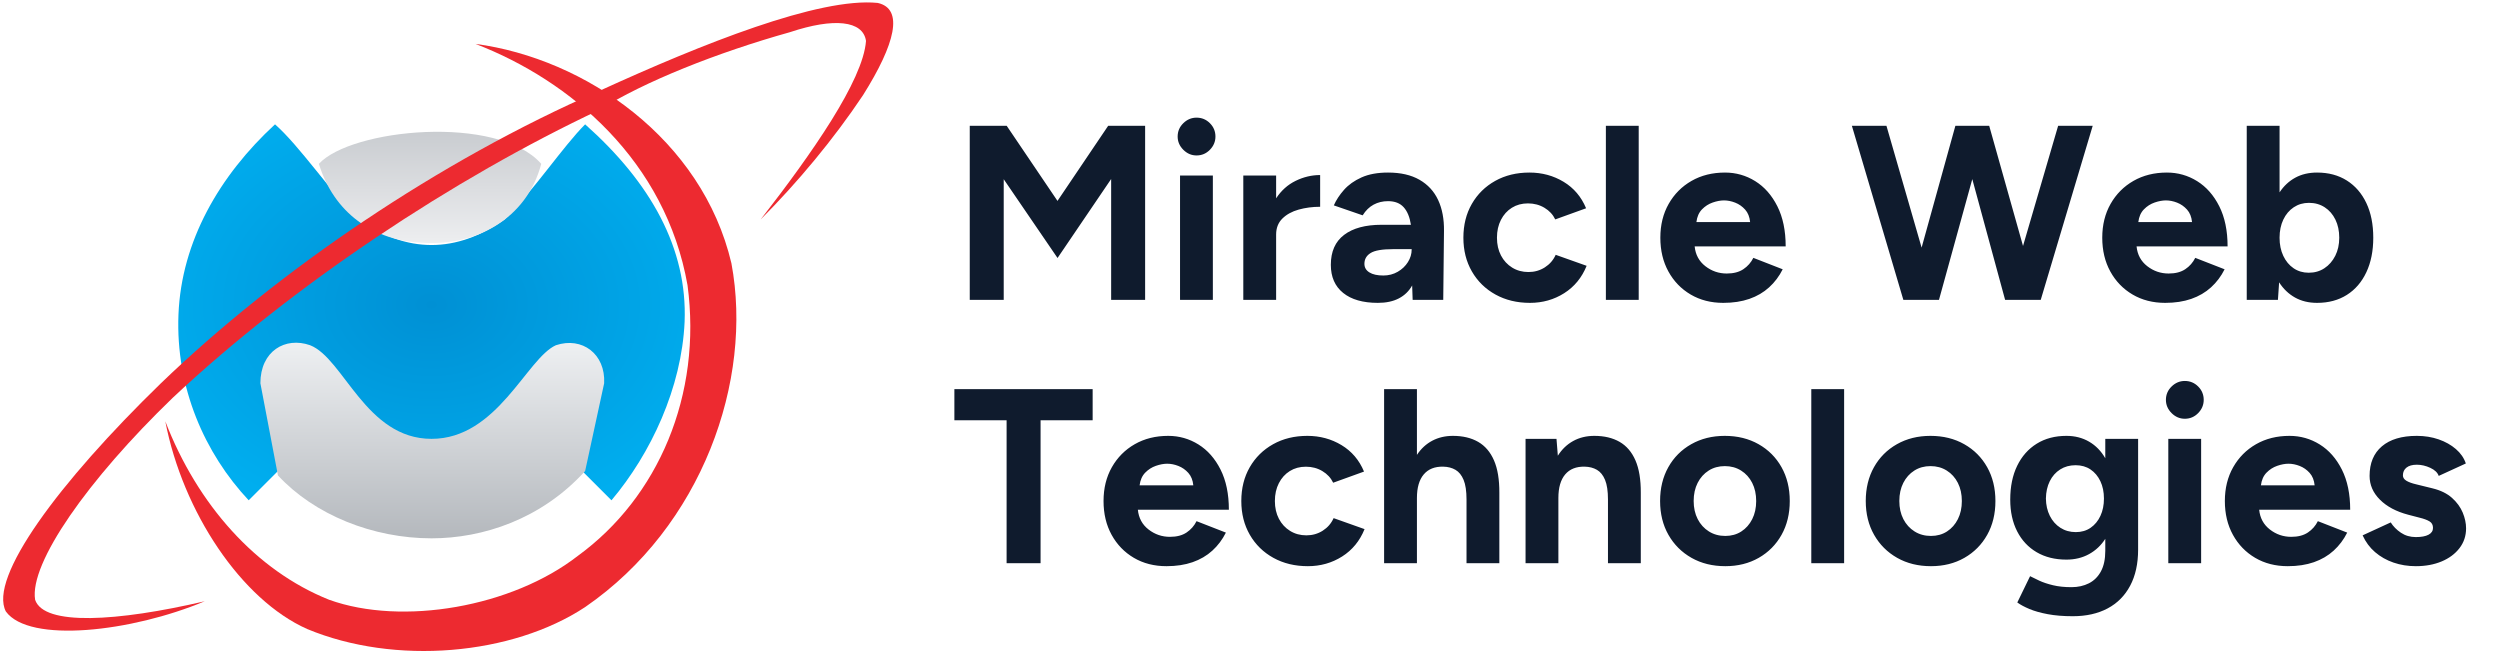
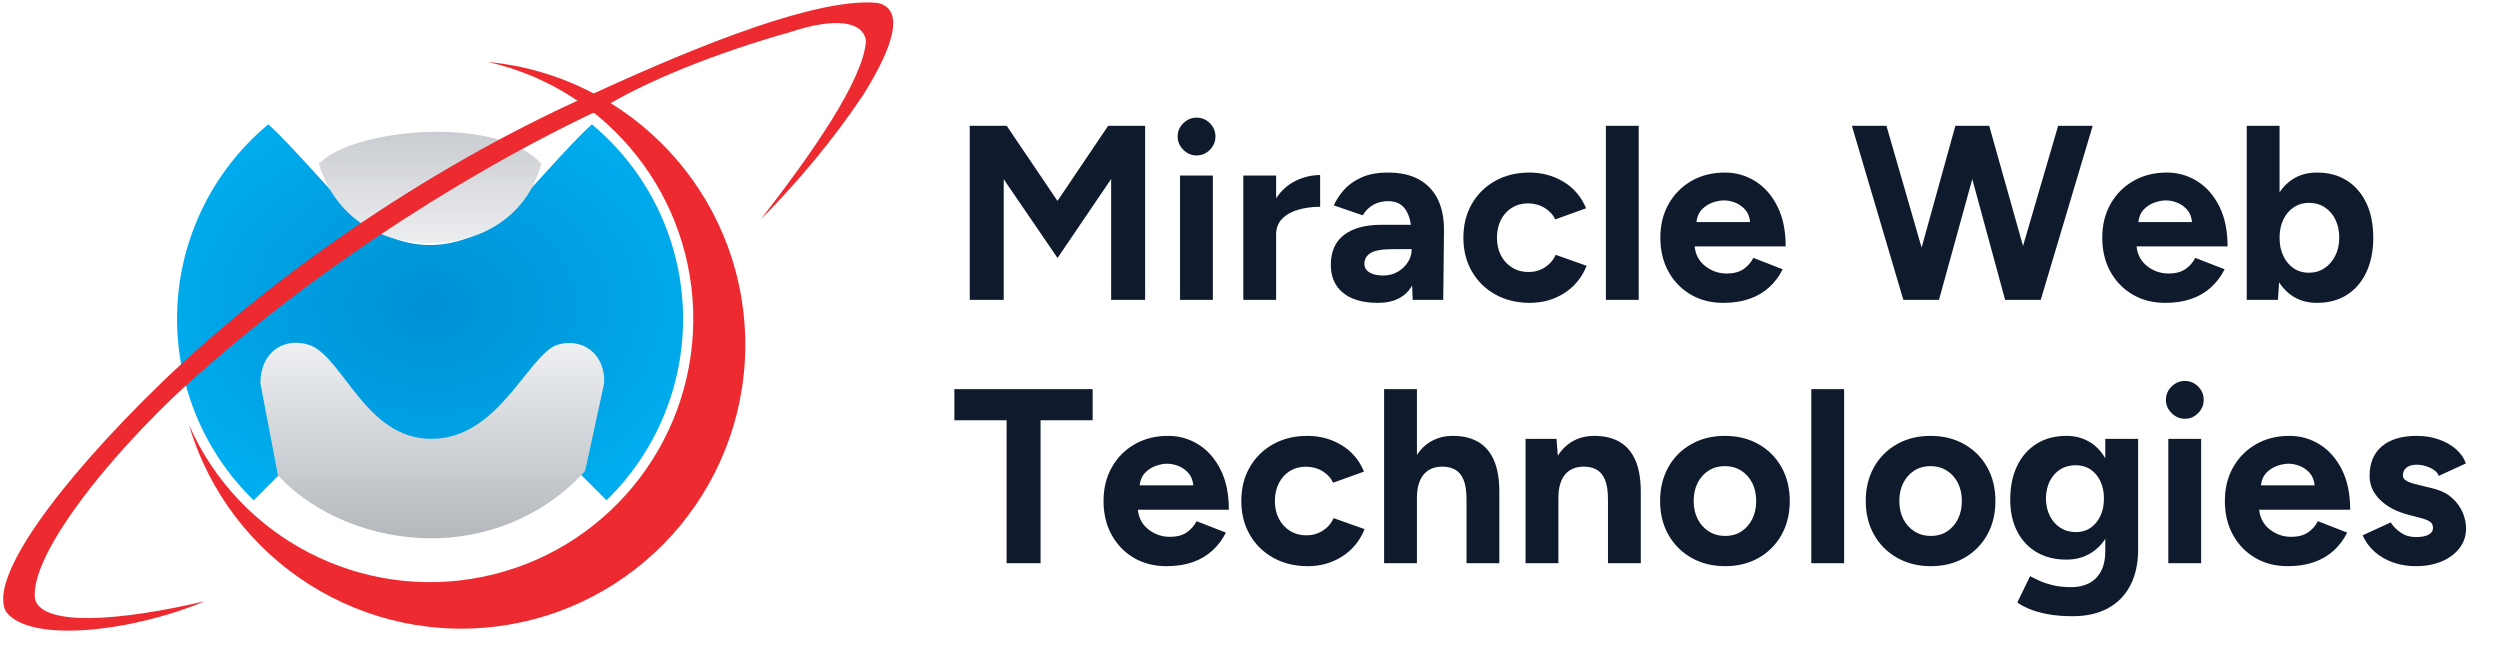
<svg xmlns="http://www.w3.org/2000/svg" viewBox="0 0 1709 450" role="img" aria-label="Miracle Web Technologies">
  <defs>
    <radialGradient id="mw-blue" cx="50%" cy="48%" r="60%">
      <stop offset="0" stop-color="#0090D4" />
      <stop offset="1" stop-color="#00AEEF" />
    </radialGradient>
    <linearGradient id="mw-silver" x1="0" y1="0" x2="0" y2="1">
      <stop offset="0" stop-color="#C9CCD0" />
      <stop offset="1" stop-color="#EDEEF0" />
    </linearGradient>
    <linearGradient id="mw-silver-low" x1="0" y1="0" x2="0" y2="1">
      <stop offset="0" stop-color="#EEF0F2" />
      <stop offset="1" stop-color="#B4B8BD" />
    </linearGradient>
  </defs>
-   <path fill="url(#mw-blue)" d="M188 85C205 100 225 130 245 150Q295 185 345 150C365 130 385 100 400 85C445 125 470 170 468 220C466 265 445 310 418 342L398 322H190L170 342C140 310 120 265 122 215C124 165 150 120 188 85Z" />
+   <path fill="url(#mw-blue)" d="M183.4 85C200 100 225 130 245 150Q294 185 343 150C363 130 388 100 404.6 85A173 173 0 0 1 414.6 342L394.6 322H193.4L173.4 342A173 173 0 0 1 183.4 85Z" />
  <path fill="url(#mw-silver)" d="M218 112C240 88 340 78 370 112C360 150 325 168 290 166C255 165 228 145 218 112Z" />
  <path fill="url(#mw-silver-low)" d="M178 262C178 240 195 230 212 236C235 245 250 300 295 300C340 300 360 245 380 236C398 230 414 242 413 262L400 322C370 355 330 368 295 368C255 368 215 352 190 325Z" />
  <path fill="#ED2A30" d="M140 411C90 432 20 440 4 418C-8 395 40 330 110 262C190 185 300 110 410 62C480 30 560 -2 600 2C618 6 612 30 590 65C570 95 545 125 520 150C555 105 590 55 592 28C590 14 570 12 540 22C490 36 440 56 410 75C310 122 200 195 118 272C60 328 20 385 24 410C30 428 80 425 140 411Z" />
-   <path fill="#ED2A30" d="M325 30C400 40 480 95 500 180C515 260 480 360 400 415C350 448 270 455 210 430C165 410 125 350 113 288C135 345 175 390 225 410C275 428 350 415 395 380C450 340 480 270 470 195C455 110 390 55 325 30Z" />
+   <path fill="#ED2A30" d="M333.7 42.4A194.1 194.1 0 1 1 129.2 290.5A180 180 0 1 0 333.7 42.4Z" />
  <path fill="#0F1B2D" d="M662.92 205.0V86H688.182L722.896 137.341L757.542 86H782.804V205.0H759.582V122.379L722.93 176.372L686.142 122.515V205.0Z M806.672 205.0V120.0H829.112V205.0ZM817.96 106.264Q812.792 106.264 808.916 102.388Q805.04 98.512 805.04 93.344Q805.04 88.006 808.916 84.215Q812.792 80.424 817.96 80.424Q823.298 80.424 827.089 84.215Q830.88 88.006 830.88 93.344Q830.88 98.512 827.089 102.388Q823.298 106.264 817.96 106.264Z M849.92 205.0V120.0H872.36V135.572Q877.596 127.582 885.705 123.621Q893.814 119.66 902.45 119.66V141.351Q894.664 141.351 887.779 143.273Q880.894 145.194 876.627 149.41Q872.36 153.626 872.36 160.358V205.0Z M941.89 207.04Q926.59 207.04 918.175 200.24Q909.76 193.44 909.76 181.03Q909.76 167.43 918.855 160.545Q927.95 153.66 944.44 153.66H964.5Q963.31 145.84 959.57 141.675Q955.83 137.51 948.86 137.51Q943.42 137.51 939.0 139.89Q934.58 142.27 931.52 147.2L911.8 140.4Q914.18 134.96 918.77 129.775Q923.36 124.59 930.755 121.275Q938.15 117.96 948.86 117.96Q961.78 117.96 970.365 122.89Q978.95 127.82 983.115 136.745Q987.28 145.67 987.11 157.91L986.6 205.0H965.69L965.35 195.14Q962.12 200.92 956.255 203.98Q950.39 207.04 941.89 207.04ZM945.63 188.34Q951.07 188.34 955.49 185.79Q959.91 183.24 962.46 179.16Q965.01 175.08 965.01 170.66V170.32H952.26Q941.21 170.32 936.96 172.955Q932.71 175.59 932.71 180.35Q932.71 184.09 936.11 186.215Q939.51 188.34 945.63 188.34Z M1045.862 207.04Q1032.602 207.04 1022.3 201.345Q1011.998 195.65 1006.184 185.569Q1000.37 175.488 1000.37 162.5Q1000.37 149.41 1006.15 139.38Q1011.93 129.35 1022.13 123.655Q1032.33 117.96 1045.522 117.96Q1058.408 117.96 1068.88 124.284Q1079.352 130.608 1084.248 142.372L1063.168 149.988Q1060.788 145.024 1055.773 142.032Q1050.758 139.04 1044.502 139.04Q1038.28 139.04 1033.52 142.015Q1028.76 144.99 1026.04 150.294Q1023.32 155.598 1023.32 162.5Q1023.32 169.402 1026.074 174.655Q1028.828 179.908 1033.724 182.934Q1038.62 185.96 1044.842 185.96Q1051.064 185.96 1056.062 182.764Q1061.06 179.568 1063.474 174.196L1084.622 181.71Q1079.726 193.814 1069.271 200.427Q1058.816 207.04 1045.862 207.04Z M1097.78 205.0V86H1120.22V205.0Z M1178.02 207.04Q1165.44 207.04 1155.75 201.345Q1146.06 195.65 1140.535 185.62Q1135.01 175.59 1135.01 162.5Q1135.01 149.41 1140.705 139.38Q1146.4 129.35 1156.345 123.655Q1166.29 117.96 1179.21 117.96Q1190.43 117.96 1199.865 123.825Q1209.3 129.69 1214.995 140.995Q1220.69 152.3 1220.69 168.45H1158.47Q1159.32 176.95 1165.78 181.965Q1172.24 186.98 1180.4 186.98Q1187.37 186.98 1191.79 184.005Q1196.21 181.03 1198.59 176.27L1218.65 184.09Q1215.08 191.23 1209.385 196.415Q1203.69 201.6 1195.87 204.32Q1188.05 207.04 1178.02 207.04ZM1159.66 151.79H1196.38Q1195.87 146.52 1192.98 143.29Q1190.09 140.06 1186.18 138.53Q1182.27 137.0 1178.53 137.0Q1174.96 137.0 1170.795 138.445Q1166.63 139.89 1163.485 143.12Q1160.34 146.35 1159.66 151.79Z  M1301.134 205.0 1265.944 86H1289.573L1313.612 169.267L1336.698 86H1359.818L1382.938 168.145L1406.942 86H1430.572L1395.042 205.0H1370.698L1348.258 122.447L1325.478 205.0Z M1480.11 207.04Q1467.53 207.04 1457.84 201.345Q1448.15 195.65 1442.625 185.62Q1437.1 175.59 1437.1 162.5Q1437.1 149.41 1442.795 139.38Q1448.49 129.35 1458.435 123.655Q1468.38 117.96 1481.3 117.96Q1492.52 117.96 1501.955 123.825Q1511.39 129.69 1517.085 140.995Q1522.78 152.3 1522.78 168.45H1460.56Q1461.41 176.95 1467.87 181.965Q1474.33 186.98 1482.49 186.98Q1489.46 186.98 1493.88 184.005Q1498.3 181.03 1500.68 176.27L1520.74 184.09Q1517.17 191.23 1511.475 196.415Q1505.78 201.6 1497.96 204.32Q1490.14 207.04 1480.11 207.04ZM1461.75 151.79H1498.47Q1497.96 146.52 1495.07 143.29Q1492.18 140.06 1488.27 138.53Q1484.36 137.0 1480.62 137.0Q1477.05 137.0 1472.885 138.445Q1468.72 139.89 1465.575 143.12Q1462.43 146.35 1461.75 151.79Z M1583.946 207.04Q1575.378 207.04 1568.85 203.385Q1562.322 199.73 1558.004 192.998L1557.188 205.0H1535.87V86H1558.31V131.492Q1562.628 124.964 1569.054 121.462Q1575.48 117.96 1583.946 117.96Q1595.676 117.96 1604.295 123.4Q1612.914 128.84 1617.64 138.819Q1622.366 148.798 1622.366 162.504Q1622.366 176.032 1617.64 186.096Q1612.914 196.16 1604.295 201.6Q1595.676 207.04 1583.946 207.04ZM1578.234 186.436Q1584.302 186.436 1588.969 183.359Q1593.636 180.282 1596.373 174.889Q1599.11 169.496 1599.11 162.496Q1599.11 155.496 1596.478 150.115Q1593.846 144.734 1589.167 141.7Q1584.487 138.666 1578.404 138.666Q1572.558 138.666 1567.991 141.704Q1563.425 144.742 1560.867 150.13Q1558.31 155.518 1558.31 162.511Q1558.31 169.504 1560.861 174.918Q1563.412 180.332 1567.907 183.384Q1572.402 186.436 1578.234 186.436Z M688.114 385.0V287.284H652.414V266.0H746.934V287.284H711.336V385.0Z M797.39 387.04Q784.81 387.04 775.12 381.345Q765.43 375.65 759.905 365.62Q754.38 355.59 754.38 342.5Q754.38 329.41 760.075 319.38Q765.77 309.35 775.715 303.655Q785.66 297.96 798.58 297.96Q809.8 297.96 819.235 303.825Q828.67 309.69 834.365 320.995Q840.06 332.3 840.06 348.45H777.84Q778.69 356.95 785.15 361.965Q791.61 366.98 799.77 366.98Q806.74 366.98 811.16 364.005Q815.58 361.03 817.96 356.27L838.02 364.09Q834.45 371.23 828.755 376.415Q823.06 381.6 815.24 384.32Q807.42 387.04 797.39 387.04ZM779.03 331.79H815.75Q815.24 326.52 812.35 323.29Q809.46 320.06 805.55 318.53Q801.64 317.0 797.9 317.0Q794.33 317.0 790.165 318.445Q786.0 319.89 782.855 323.12Q779.71 326.35 779.03 331.79Z M894.052 387.04Q880.792 387.04 870.49 381.345Q860.188 375.65 854.374 365.569Q848.56 355.488 848.56 342.5Q848.56 329.41 854.34 319.38Q860.12 309.35 870.32 303.655Q880.52 297.96 893.712 297.96Q906.598 297.96 917.07 304.284Q927.542 310.608 932.438 322.372L911.358 329.988Q908.978 325.024 903.963 322.032Q898.948 319.04 892.692 319.04Q886.47 319.04 881.71 322.015Q876.95 324.99 874.23 330.294Q871.51 335.598 871.51 342.5Q871.51 349.402 874.264 354.655Q877.018 359.908 881.914 362.934Q886.81 365.96 893.032 365.96Q899.254 365.96 904.252 362.764Q909.25 359.568 911.664 354.196L932.812 361.71Q927.916 373.814 917.461 380.427Q907.006 387.04 894.052 387.04Z M946.174 385.0V266.0H968.614V310.948Q972.864 304.556 979.12 301.258Q985.376 297.96 993.196 297.96Q1003.362 297.96 1010.468 302.057Q1017.574 306.154 1021.297 314.722Q1025.02 323.29 1024.952 336.856V385.0H1002.512V341.48Q1002.512 332.878 1000.523 328.067Q998.534 323.256 994.981 321.182Q991.428 319.108 986.634 319.006Q977.93 318.802 973.272 324.31Q968.614 329.818 968.614 340.392V385.0Z M1042.87 385.0V300.0H1064.018L1064.936 311.526Q1069.084 304.964 1075.442 301.462Q1081.8 297.96 1089.892 297.96Q1100.058 297.96 1107.164 302.057Q1114.27 306.154 1117.993 314.722Q1121.716 323.29 1121.648 336.856V385.0H1099.208V341.48Q1099.208 332.878 1097.219 328.067Q1095.23 323.256 1091.677 321.182Q1088.124 319.108 1083.33 319.006Q1074.626 318.802 1069.968 324.31Q1065.31 329.818 1065.31 340.392V385.0Z M1179.431 387.04Q1166.38 387.04 1156.32 381.345Q1146.26 375.65 1140.55 365.62Q1134.84 355.59 1134.84 342.5Q1134.84 329.41 1140.458 319.38Q1146.076 309.35 1156.134 303.655Q1166.192 297.96 1179.059 297.96Q1192.108 297.96 1202.166 303.655Q1212.224 309.35 1217.851 319.38Q1223.478 329.41 1223.478 342.5Q1223.478 355.59 1217.859 365.62Q1212.24 375.65 1202.27 381.345Q1192.301 387.04 1179.431 387.04ZM1179.414 366.368Q1185.644 366.368 1190.375 363.313Q1195.106 360.257 1197.817 354.895Q1200.528 349.534 1200.528 342.5Q1200.528 335.466 1197.807 330.105Q1195.086 324.743 1190.222 321.687Q1185.358 318.632 1179.105 318.632Q1172.852 318.632 1168.044 321.684Q1163.235 324.737 1160.512 330.094Q1157.79 335.45 1157.79 342.477Q1157.79 349.504 1160.544 354.859Q1163.298 360.214 1168.203 363.291Q1173.108 366.368 1179.414 366.368Z M1238.2 385.0V266.0H1260.64V385.0Z M1320.021 387.04Q1306.97 387.04 1296.91 381.345Q1286.85 375.65 1281.14 365.62Q1275.43 355.59 1275.43 342.5Q1275.43 329.41 1281.048 319.38Q1286.666 309.35 1296.724 303.655Q1306.782 297.96 1319.649 297.96Q1332.698 297.96 1342.756 303.655Q1352.814 309.35 1358.441 319.38Q1364.068 329.41 1364.068 342.5Q1364.068 355.59 1358.449 365.62Q1352.83 375.65 1342.86 381.345Q1332.891 387.04 1320.021 387.04ZM1320.004 366.368Q1326.234 366.368 1330.965 363.313Q1335.696 360.257 1338.407 354.895Q1341.118 349.534 1341.118 342.5Q1341.118 335.466 1338.397 330.105Q1335.676 324.743 1330.812 321.687Q1325.948 318.632 1319.695 318.632Q1313.442 318.632 1308.634 321.684Q1303.825 324.737 1301.102 330.094Q1298.38 335.45 1298.38 342.477Q1298.38 349.504 1301.134 354.859Q1303.888 360.214 1308.793 363.291Q1313.698 366.368 1320.004 366.368Z M1416.972 421.244Q1407.282 421.244 1399.853 419.85Q1392.424 418.456 1387.29 416.297Q1382.156 414.138 1379.028 411.86L1387.766 393.874Q1390.214 395.166 1394.073 396.951Q1397.932 398.736 1403.406 400.062Q1408.88 401.388 1416.054 401.388Q1422.752 401.388 1427.988 398.736Q1433.224 396.084 1436.199 390.576Q1439.174 385.068 1439.174 376.568V368.34Q1434.924 375.004 1428.107 378.778Q1421.29 382.552 1412.62 382.552Q1400.89 382.552 1392.271 377.503Q1383.652 372.454 1378.926 363.223Q1374.2 353.992 1374.2 341.548Q1374.2 328.186 1378.926 318.445Q1383.652 308.704 1392.271 303.332Q1400.89 297.96 1412.62 297.96Q1421.29 297.96 1428.107 301.921Q1434.924 305.882 1439.174 313.26V300.0H1461.614V375.752Q1461.614 390.134 1456.191 400.368Q1450.768 410.602 1440.755 415.923Q1430.742 421.244 1416.972 421.244ZM1419.046 363.75Q1424.86 363.75 1429.161 360.775Q1433.462 357.8 1435.859 352.632Q1438.256 347.464 1438.256 340.834Q1438.256 334.068 1435.808 328.934Q1433.36 323.8 1429.059 320.91Q1424.758 318.02 1418.876 318.02Q1412.892 318.02 1408.336 320.91Q1403.78 323.8 1401.23 328.934Q1398.68 334.068 1398.578 340.834Q1398.68 347.464 1401.264 352.632Q1403.848 357.8 1408.455 360.775Q1413.062 363.75 1419.046 363.75Z M1482.252 385.0V300.0H1504.692V385.0ZM1493.54 286.264Q1488.372 286.264 1484.496 282.388Q1480.62 278.512 1480.62 273.344Q1480.62 268.006 1484.496 264.215Q1488.372 260.424 1493.54 260.424Q1498.878 260.424 1502.669 264.215Q1506.46 268.006 1506.46 273.344Q1506.46 278.512 1502.669 282.388Q1498.878 286.264 1493.54 286.264Z M1563.92 387.04Q1551.34 387.04 1541.65 381.345Q1531.96 375.65 1526.435 365.62Q1520.91 355.59 1520.91 342.5Q1520.91 329.41 1526.605 319.38Q1532.3 309.35 1542.245 303.655Q1552.19 297.96 1565.11 297.96Q1576.33 297.96 1585.765 303.825Q1595.2 309.69 1600.895 320.995Q1606.59 332.3 1606.59 348.45H1544.37Q1545.22 356.95 1551.68 361.965Q1558.14 366.98 1566.3 366.98Q1573.27 366.98 1577.69 364.005Q1582.11 361.03 1584.49 356.27L1604.55 364.09Q1600.98 371.23 1595.285 376.415Q1589.59 381.6 1581.77 384.32Q1573.95 387.04 1563.92 387.04ZM1545.56 331.79H1582.28Q1581.77 326.52 1578.88 323.29Q1575.99 320.06 1572.08 318.53Q1568.17 317.0 1564.43 317.0Q1560.86 317.0 1556.695 318.445Q1552.53 319.89 1549.385 323.12Q1546.24 326.35 1545.56 331.79Z M1651.47 387.04Q1643.31 387.04 1636.17 384.575Q1629.03 382.11 1623.59 377.435Q1618.15 372.76 1615.09 365.96L1634.3 357.12Q1636.85 361.2 1641.27 364.175Q1645.69 367.15 1651.47 367.15Q1657.08 367.15 1660.14 365.535Q1663.2 363.92 1663.2 360.86Q1663.2 357.8 1660.735 356.355Q1658.27 354.91 1654.02 353.89L1646.2 351.85Q1633.96 348.62 1626.905 341.565Q1619.85 334.51 1619.85 325.33Q1619.85 312.24 1628.265 305.1Q1636.68 297.96 1652.15 297.96Q1660.14 297.96 1667.025 300.34Q1673.91 302.72 1678.84 306.97Q1683.77 311.22 1685.64 316.83L1667.11 325.33Q1665.92 321.93 1661.33 319.805Q1656.74 317.68 1652.15 317.68Q1647.56 317.68 1645.095 319.635Q1642.63 321.59 1642.63 324.99Q1642.63 327.2 1645.01 328.645Q1647.39 330.09 1651.81 331.11L1662.86 333.83Q1671.19 335.87 1676.205 340.375Q1681.22 344.88 1683.515 350.405Q1685.81 355.93 1685.81 361.2Q1685.81 368.85 1681.305 374.715Q1676.8 380.58 1669.065 383.81Q1661.33 387.04 1651.47 387.04Z" />
</svg>
